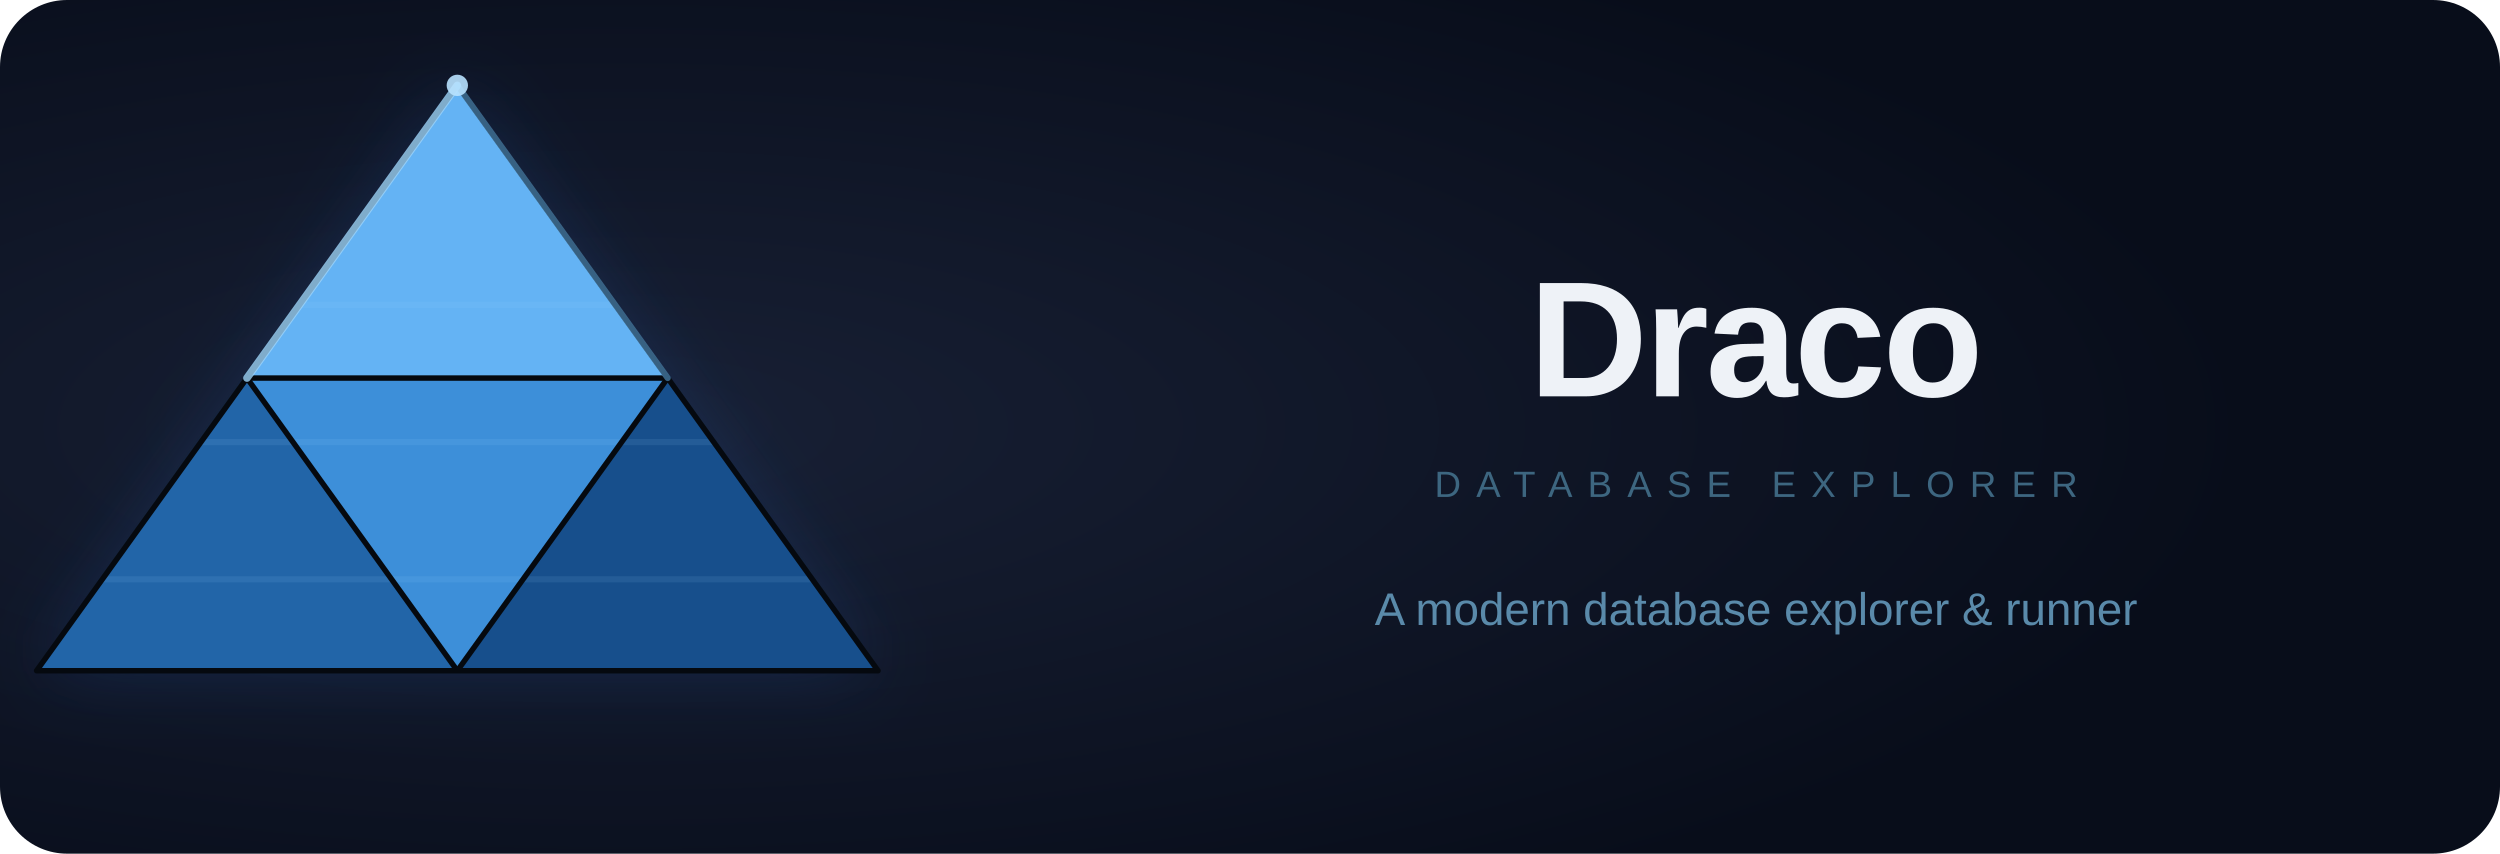
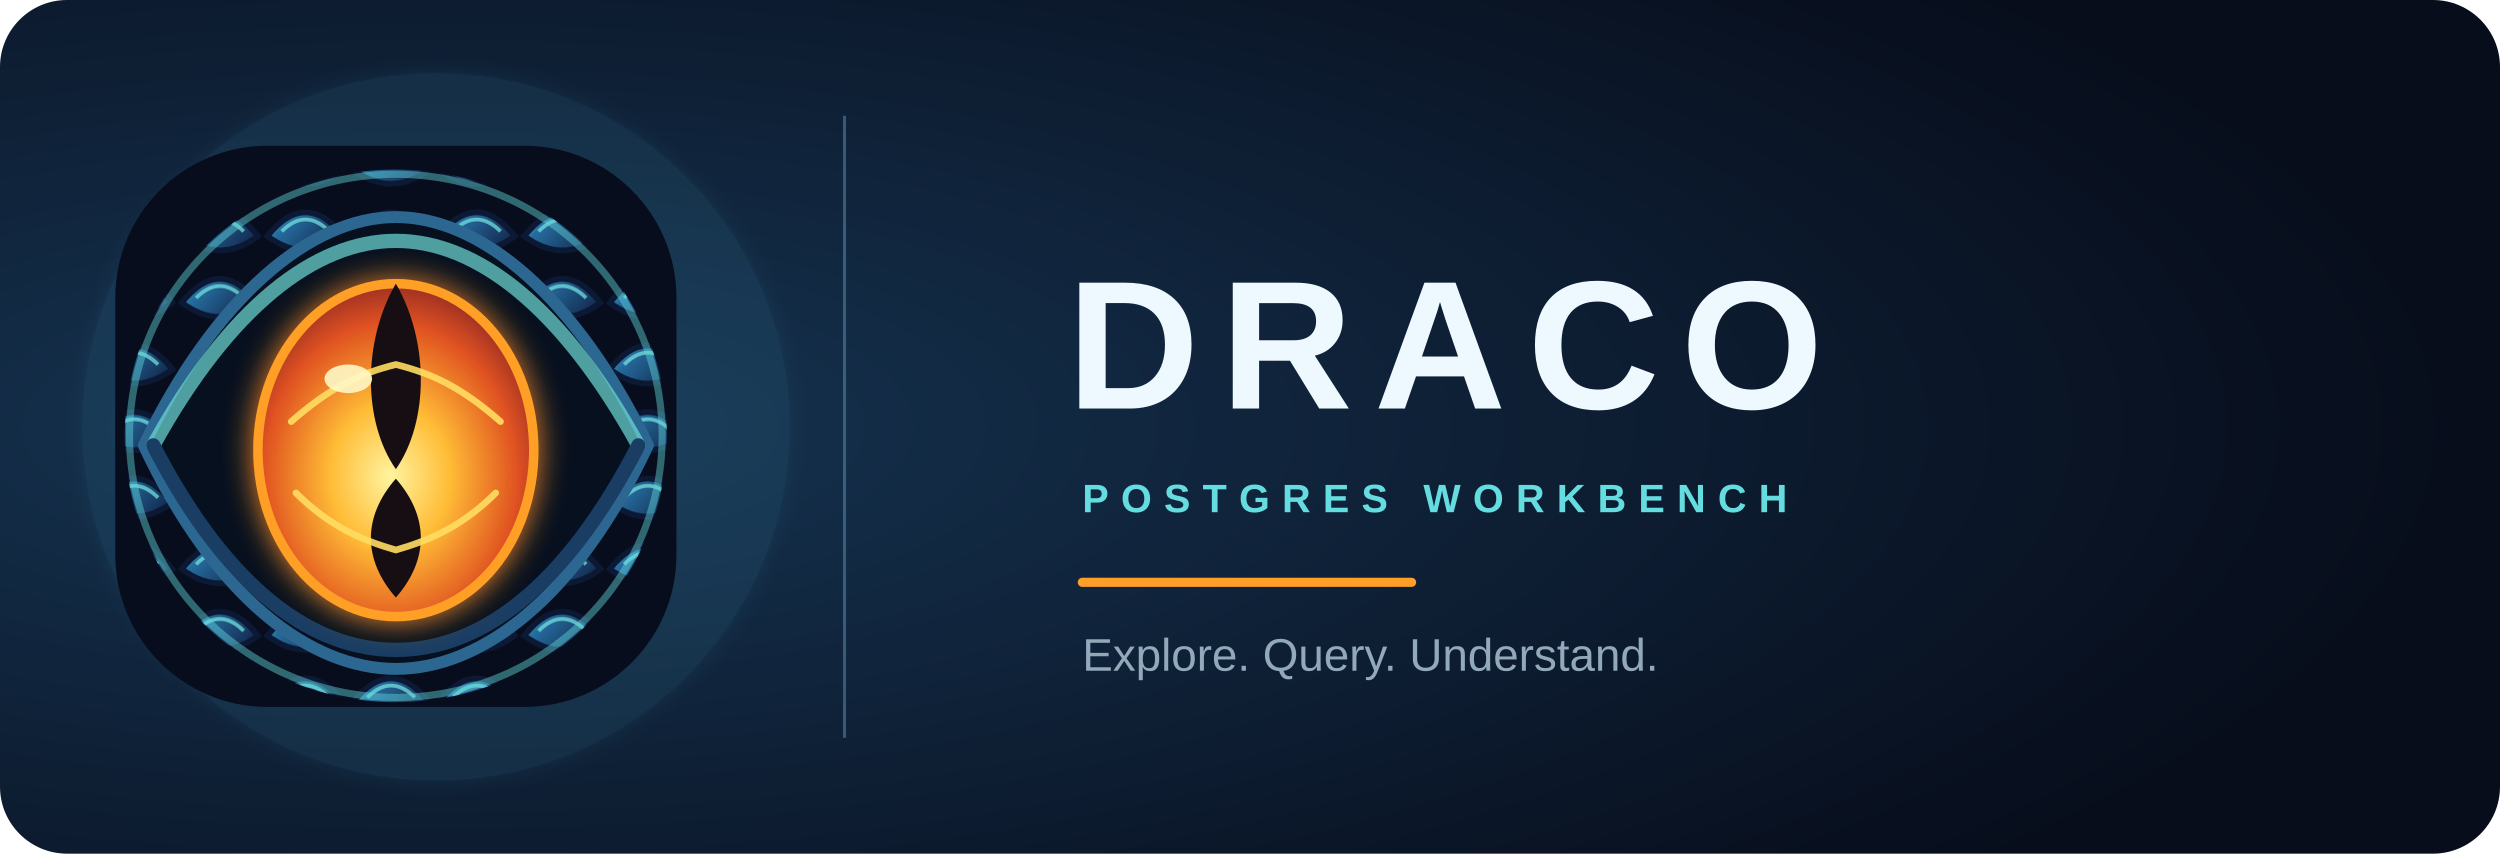
<svg xmlns="http://www.w3.org/2000/svg" viewBox="0 0 820 280" width="820" height="280">
  <defs>
-     <radialGradient id="bg" cx="25%" cy="50%" r="65%">
-       <stop offset="0%" stop-color="#182035" />
-       <stop offset="100%" stop-color="#080d1a" />
+     <radialGradient id="background" cx="18%" cy="50%" r="80%">
+       <stop stop-color="#163452" />
+       <stop offset="1" stop-color="#070d1b" />
    </radialGradient>
-     <filter id="glow" x="-40%" y="-40%" width="180%" height="180%">
-       <feGaussianBlur stdDeviation="12" result="b" />
+     <radialGradient id="iris" cx="48%" cy="58%" r="64%">
+       <stop stop-color="#fff4a0" />
+       <stop offset=".34" stop-color="#ffbc36" />
+       <stop offset=".72" stop-color="#e05220" />
+       <stop offset="1" stop-color="#7d1e25" />
+     </radialGradient>
+     <linearGradient id="scale" x1="2" y1="1" x2="16" y2="14" gradientUnits="userSpaceOnUse">
+       <stop stop-color="#59cbd2" />
+       <stop offset=".35" stop-color="#256c9e" />
+       <stop offset="1" stop-color="#101d40" />
+     </linearGradient>
+     <pattern id="scales" width="18" height="14" patternUnits="userSpaceOnUse">
+       <path d="M1 10Q9 0 17 10Q9 16 1 10Z" fill="url(#scale)" stroke="#0c1934" stroke-width="1.2" />
+       <path d="M4 9Q9 4 14 9" fill="none" stroke="#78e7e1" stroke-width=".8" opacity=".7" />
+     </pattern>
+     <filter id="glow" x="-100%" y="-100%" width="300%" height="300%">
+       <feGaussianBlur stdDeviation="3" result="blur" />
      <feMerge>
-         <feMergeNode in="b" />
+         <feMergeNode in="blur" />
        <feMergeNode in="SourceGraphic" />
      </feMerge>
    </filter>
-     <clipPath id="prismClip">
-       <polygon points="150,28 12,220 288,220" />
-     </clipPath>
-     <linearGradient id="divider" x1="0%" y1="0%" x2="0%" y2="100%">
-       <stop offset="0%" stop-color="#2265a8" stop-opacity="0" />
-       <stop offset="40%" stop-color="#4a9fd8" stop-opacity="0.7" />
-       <stop offset="100%" stop-color="#2265a8" stop-opacity="0" />
-     </linearGradient>
+     <g id="mark">
+       <rect x="5" y="5" width="118" height="118" rx="32" fill="#070d1c" />
+       <ellipse cx="64" cy="66" rx="57" ry="56" fill="url(#scales)" />
+       <ellipse cx="64" cy="66" rx="56" ry="55" fill="none" stroke="#62d6dc" stroke-width="1.5" opacity=".45" />
+       <path d="M11 68C26 37 46 20 64 20s38 17 53 48c-15 32-35 47-53 47S26 100 11 68Z" fill="#07101f" stroke="#2c6792" stroke-width="2.5" stroke-linejoin="round" />
+       <path d="M13 68C29 39 47 25 64 25s35 14 51 43" fill="none" stroke="#6edbd9" stroke-width="3" stroke-linecap="round" opacity=".7" />
+       <path d="M13 68c16 31 34 43 51 43s35-12 51-43" fill="none" stroke="#193d63" stroke-width="3" stroke-linecap="round" />
+       <ellipse cx="64" cy="69" rx="29" ry="35" fill="url(#iris)" stroke="#ff9f28" stroke-width="2" filter="url(#glow)" />
+       <path d="M64 34c-7 12-7 29 0 39 7-10 7-27 0-39ZM64 75c-7 8-7 17 0 25 7-8 7-17 0-25Z" fill="#160e12" />
+       <path d="M42 63c8-7 14-10 22-12M86 63c-8-7-14-10-22-12M43 78c7 7 14 10 21 12M85 78c-7 7-14 10-21 12" fill="none" stroke="#ffdd61" stroke-width="1.4" stroke-linecap="round" opacity=".9" />
+       <ellipse cx="54" cy="54" rx="5" ry="3" fill="#fff7c4" opacity=".9" />
+     </g>
  </defs>
-   <rect width="820" height="280" fill="url(#bg)" rx="22" />
-   <polygon points="150,28 12,220 288,220" fill="#2255a0" opacity="0.28" filter="url(#glow)" />
-   <polygon points="150,28 81,124 219,124" fill="#64b3f4" />
-   <polygon points="81,124 150,220 219,124" fill="#3d8fd9" />
-   <polygon points="12,220 81,124 150,220" fill="#2265a8" />
-   <polygon points="288,220 219,124 150,220" fill="#174f8c" />
-   <g clip-path="url(#prismClip)" opacity="0.10">
-     <line x1="0" y1="100" x2="300" y2="100" stroke="#9dd4fa" stroke-width="2" />
-     <line x1="0" y1="145" x2="300" y2="145" stroke="#9dd4fa" stroke-width="2" />
-     <line x1="0" y1="190" x2="300" y2="190" stroke="#9dd4fa" stroke-width="2" />
-   </g>
-   <g fill="none" stroke="#05090f" stroke-width="1.8" stroke-linejoin="round">
-     <polygon points="150,28 12,220 288,220" />
-     <line x1="81" y1="124" x2="219" y2="124" />
-     <line x1="81" y1="124" x2="150" y2="220" />
-     <line x1="219" y1="124" x2="150" y2="220" />
-   </g>
-   <line x1="150" y1="28" x2="81" y2="124" stroke="#9dd4fa" stroke-width="2.5" stroke-linecap="round" opacity="0.80" />
-   <line x1="150" y1="28" x2="219" y2="124" stroke="#6ab9f5" stroke-width="2.0" stroke-linecap="round" opacity="0.50" />
-   <circle cx="150" cy="28" r="3.5" fill="#b8e2ff" opacity="0.90" />
-   <line x1="336" y1="0" x2="336" y2="280" stroke="url(#divider)" stroke-width="1" />
-   <text x="576" y="130" font-family="'Segoe UI','Helvetica Neue',Arial,sans-serif" font-size="54" font-weight="800" fill="#eef2f7" text-anchor="middle" letter-spacing="-1">Draco</text>
-   <text x="576" y="163" font-family="'Segoe UI','Helvetica Neue',Arial,sans-serif" font-size="12" font-weight="500" fill="#3d6680" text-anchor="middle" letter-spacing="5">DATABASE EXPLORER</text>
-   <text x="576" y="205" font-family="'Segoe UI','Helvetica Neue',Arial,sans-serif" font-size="15" font-weight="400" fill="#5a8aaa" text-anchor="middle">A modern database explorer &amp; runner</text>
+   <rect width="820" height="280" rx="22" fill="url(#background)" />
+   <circle cx="143" cy="140" r="116" fill="#398aa7" opacity=".14" filter="url(#glow)" />
+   <use href="#mark" transform="translate(30 40) scale(1.56)" />
+   <line x1="277" y1="38" x2="277" y2="242" stroke="#52819d" stroke-width="1" opacity=".6" />
+   <text x="350" y="134" font-family="'Segoe UI','Helvetica Neue',Arial,sans-serif" font-size="60" font-weight="800" letter-spacing="7" fill="#eef8ff">DRACO</text>
+   <text x="355" y="168" font-family="'Segoe UI','Helvetica Neue',Arial,sans-serif" font-size="13" font-weight="600" letter-spacing="4" fill="#64dce0">POSTGRES WORKBENCH</text>
+   <path d="M355 191h108" stroke="#ff9f28" stroke-width="3" stroke-linecap="round" />
+   <text x="355" y="220" font-family="'Segoe UI','Helvetica Neue',Arial,sans-serif" font-size="15" fill="#91a9b9">Explore. Query. Understand.</text>
</svg>
